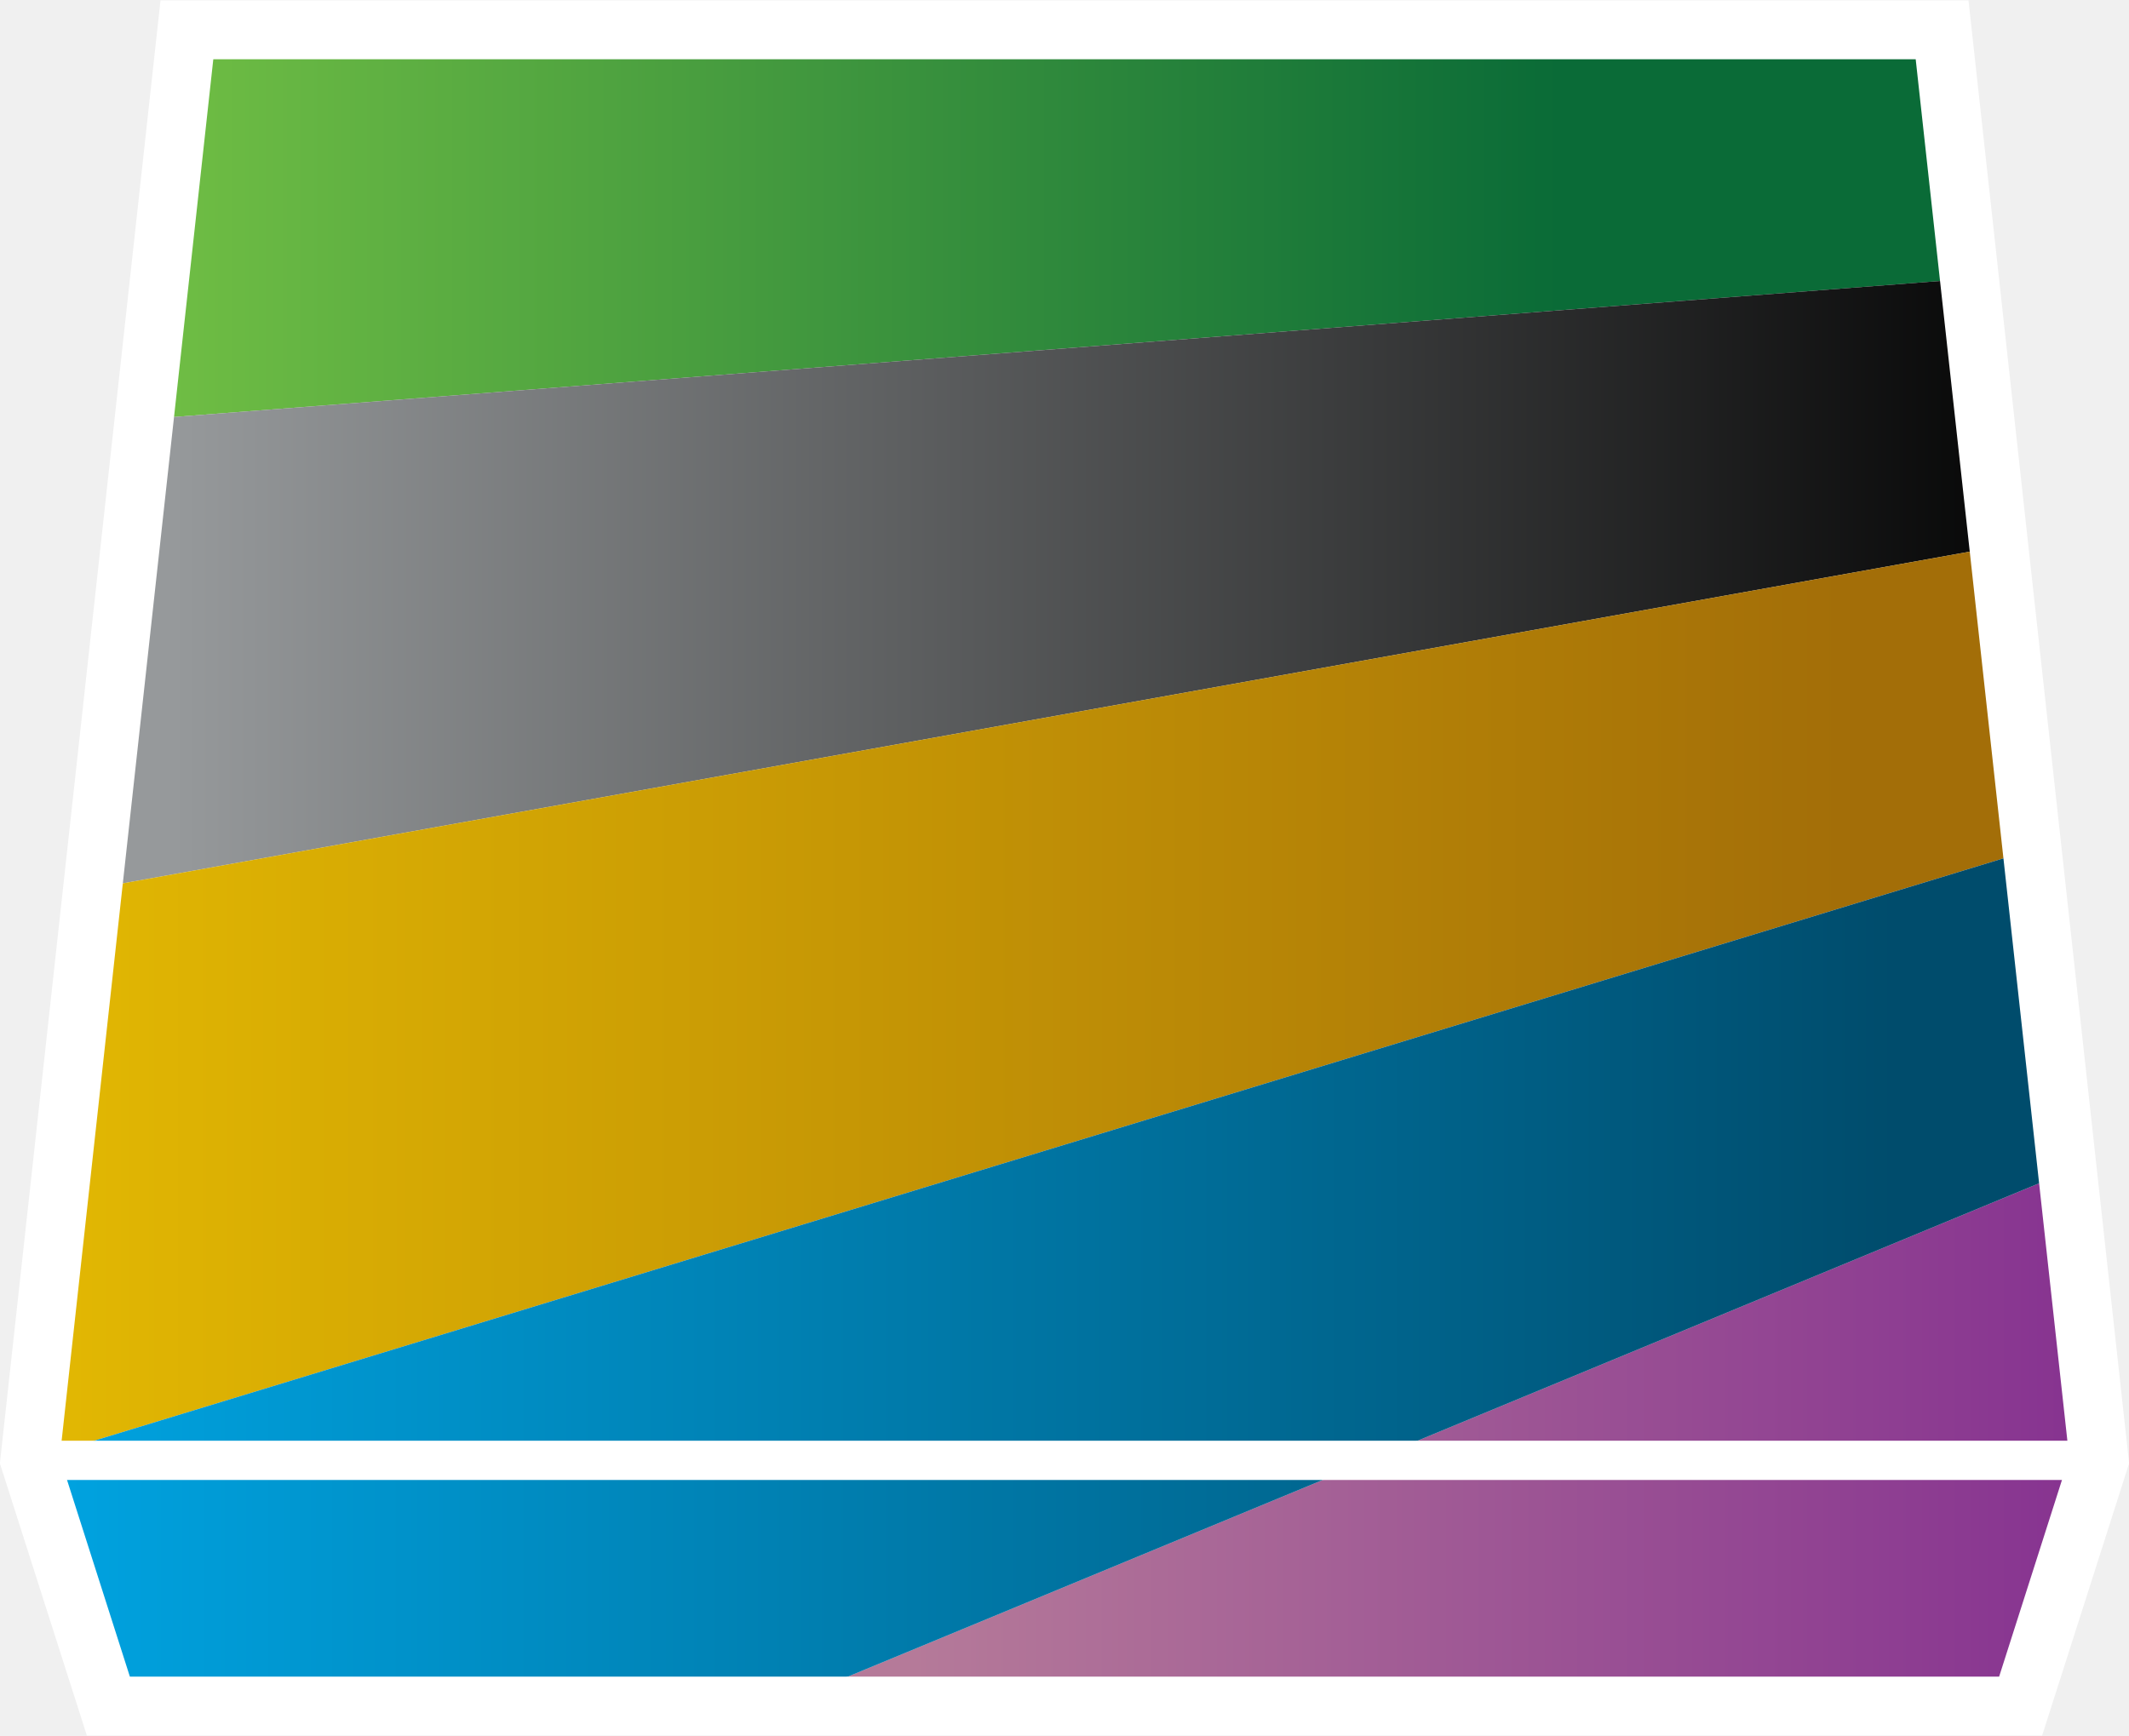
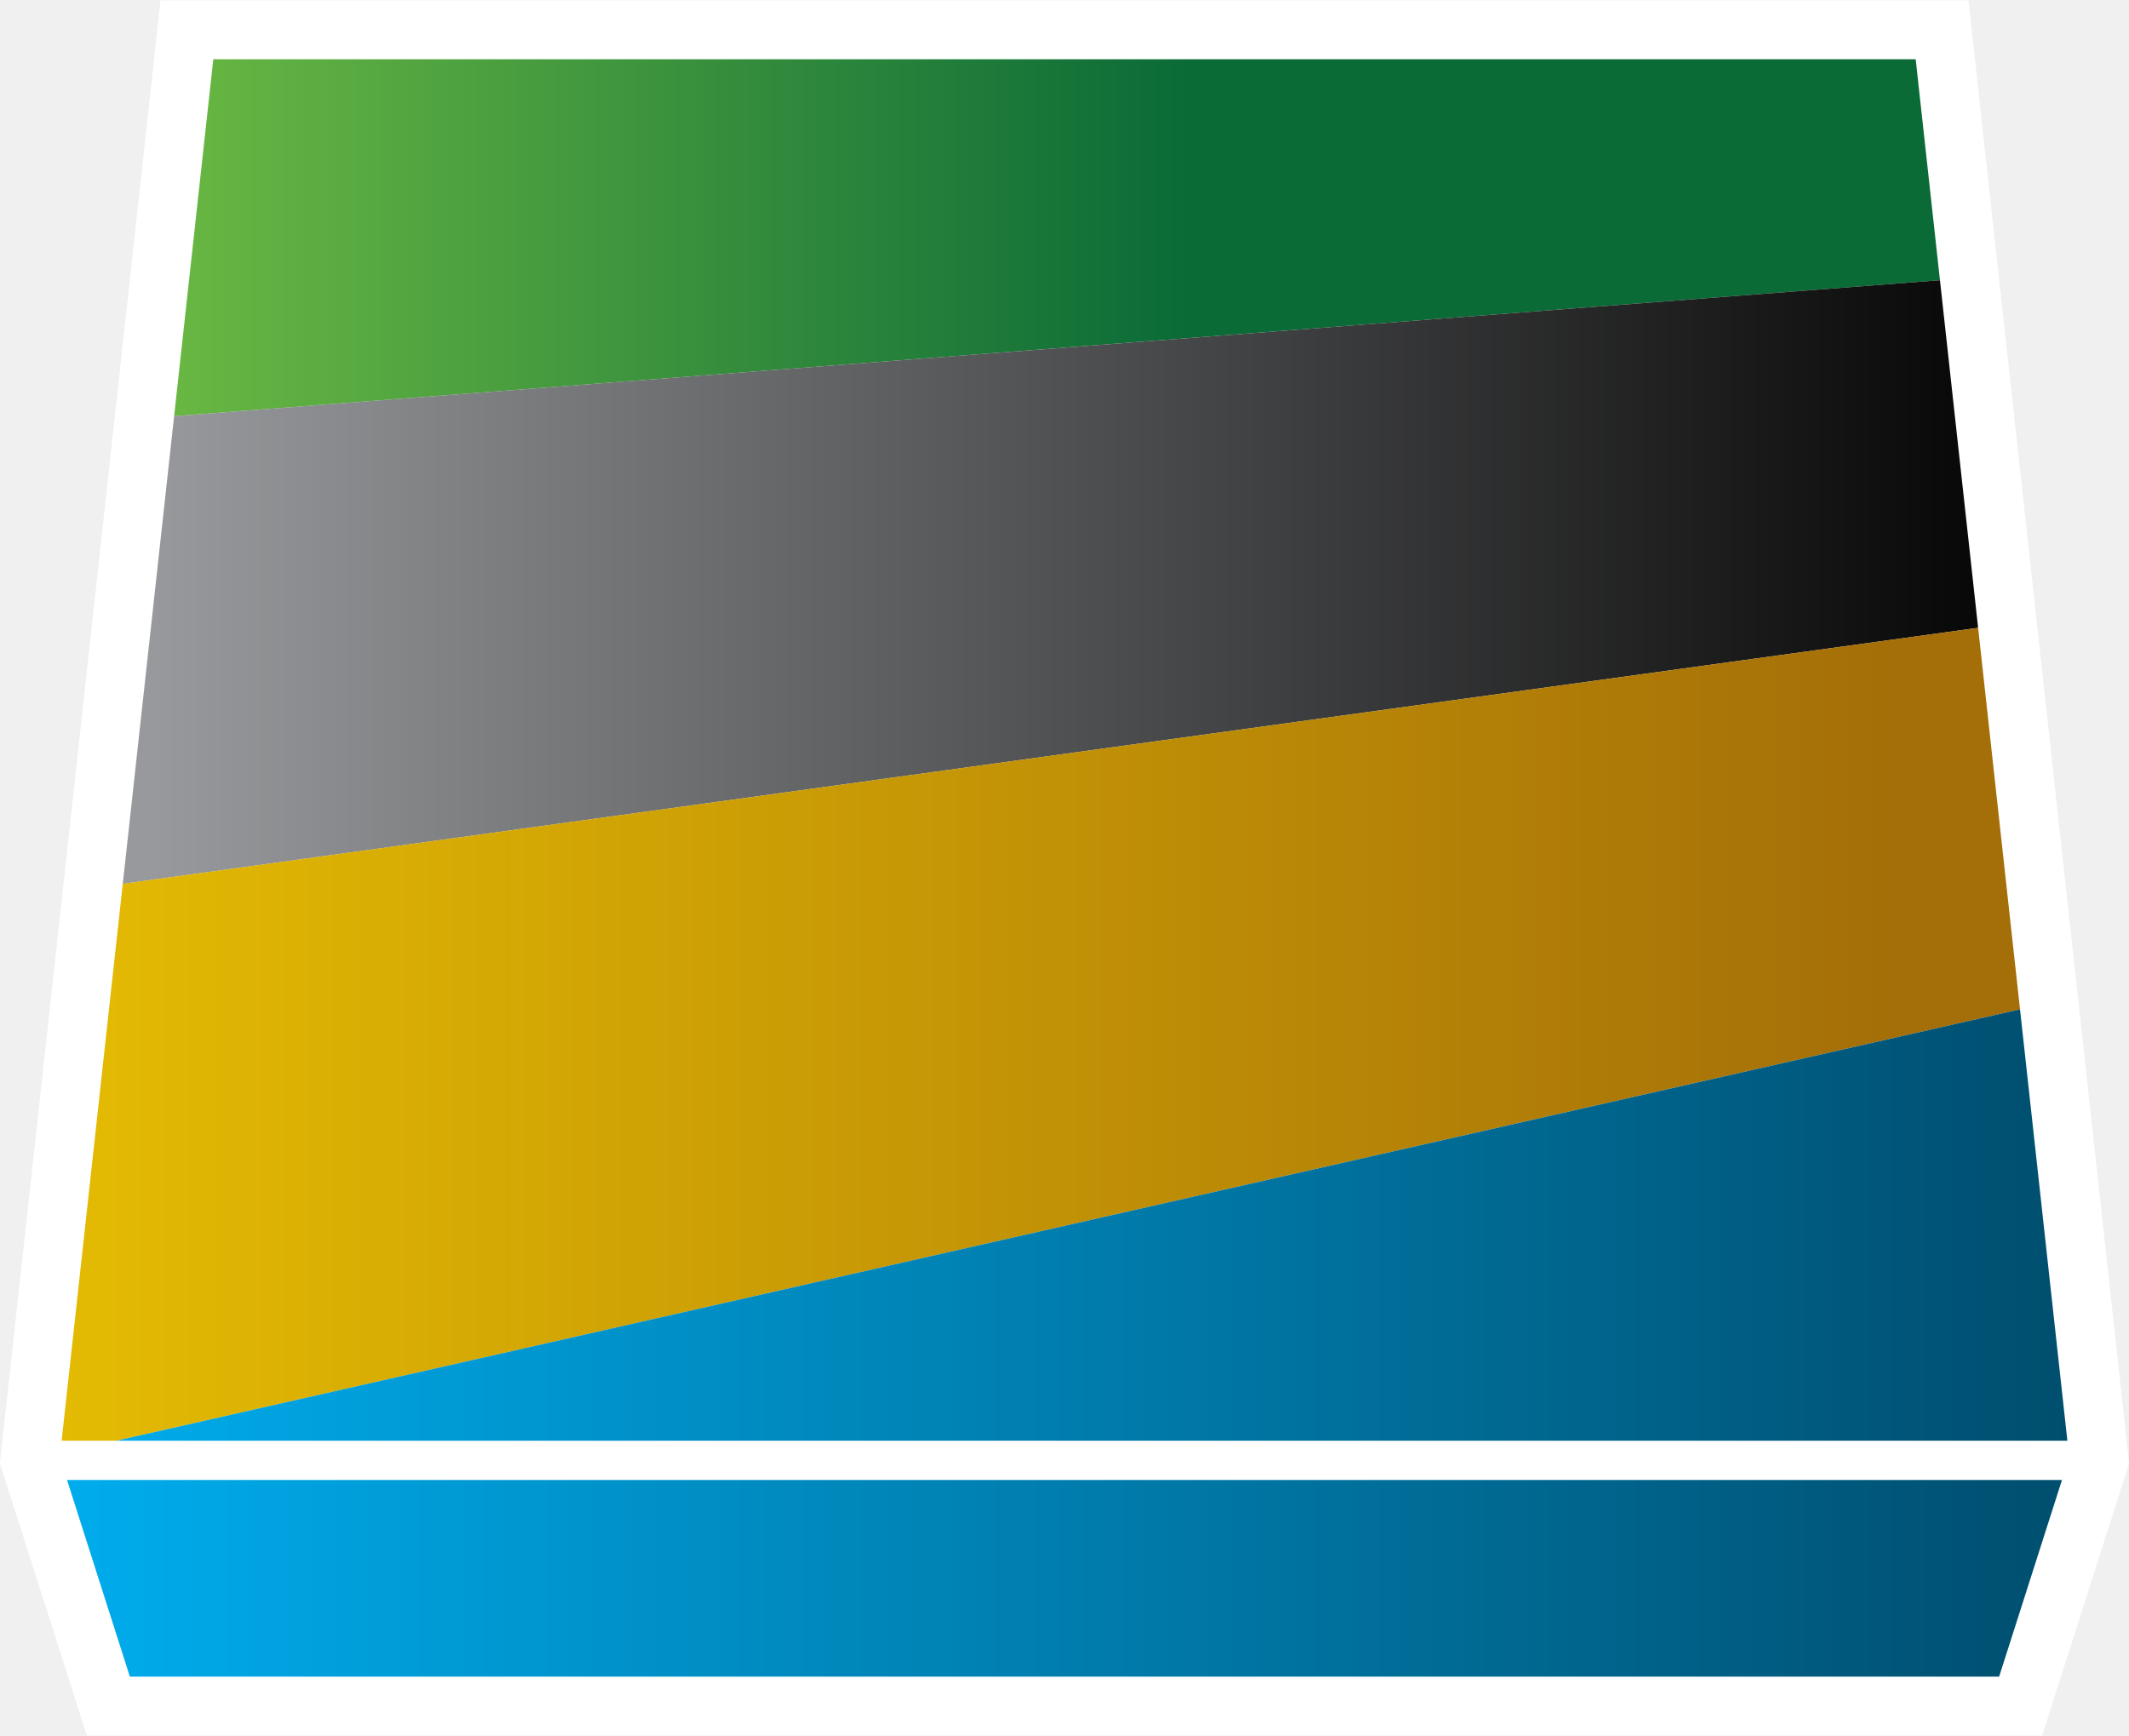
<svg xmlns="http://www.w3.org/2000/svg" id="Layer_1" data-name="Layer 1" viewBox="0 0 27.11 22.11">
  <defs>
    <style>
      .cls-1 {
-         clip-path: url(#clippath-4);
+         fill: url(#linear-gradient-2);
      }

      .cls-2 {
-         fill: url(#linear-gradient-2);
-       }
- 
-       .cls-3 {
        stroke-width: .5px;
      }

-       .cls-3, .cls-4, .cls-5 {
+       .cls-2, .cls-3, .cls-4 {
        fill: none;
      }

-       .cls-3, .cls-5 {
+       .cls-2, .cls-4 {
        stroke: #fff;
        stroke-miterlimit: 10;
      }

-       .cls-6 {
+       .cls-5 {
        fill: url(#linear-gradient-4);
      }

-       .cls-5 {
+       .cls-4 {
        stroke-width: .75px;
      }

-       .cls-7 {
+       .cls-6 {
        fill: url(#linear-gradient-3);
      }

-       .cls-8 {
+       .cls-7 {
        clip-path: url(#clippath-1);
      }

+       .cls-8 {
+         clip-path: url(#clippath-3);
+       }
+ 
      .cls-9 {
-         fill: url(#linear-gradient-5);
+         clip-path: url(#clippath-2);
      }

      .cls-10 {
-         clip-path: url(#clippath-3);
+         fill: url(#linear-gradient);
      }

      .cls-11 {
-         clip-path: url(#clippath-2);
-       }
- 
-       .cls-12 {
-         fill: url(#linear-gradient);
-       }
- 
-       .cls-13 {
        clip-path: url(#clippath);
      }
    </style>
    <clipPath id="clippath">
-       <polygon class="cls-4" points="9.89 21.73 25.73 21.73 26.73 18.6 26.33 14.92 9.89 21.73" />
+       <polygon class="cls-3" points="2.38 .37 1.84 5.33 25.08 3.54 24.73 .37 2.38 .37" />
    </clipPath>
-     <linearGradient id="linear-gradient" x1="-467.97" y1="889.56" x2="-466.97" y2="889.56" gradientTransform="translate(7892.25 15001.83) scale(16.84 -16.84)" gradientUnits="userSpaceOnUse">
-       <stop offset="0" stop-color="#b57a99" />
-       <stop offset="1" stop-color="#80298f" />
+     <linearGradient id="linear-gradient" x1="-335.57" y1="56.24" x2="-334.57" y2="56.24" gradientTransform="translate(6081.53 1021.83) scale(18.12 -18.12)" gradientUnits="userSpaceOnUse">
+       <stop offset="0" stop-color="#72bf44" />
+       <stop offset=".78" stop-color="#0b6b37" />
+       <stop offset=".81" stop-color="#0b6b37" />
+       <stop offset="1" stop-color="#0b6b37" />
    </linearGradient>
    <clipPath id="clippath-1">
-       <polygon class="cls-4" points="2.38 .38 1.84 5.34 25.08 3.55 24.73 .38 2.38 .38" />
+       <polygon class="cls-3" points="1.84 5.33 1.18 11.31 25.45 7.96 25.08 3.54 1.84 5.33" />
    </clipPath>
-     <linearGradient id="linear-gradient-2" x1="-467.97" y1="889.56" x2="-466.97" y2="889.56" gradientTransform="translate(10877.52 20676.32) scale(23.24 -23.24)" gradientUnits="userSpaceOnUse">
-       <stop offset="0" stop-color="#70be44" />
-       <stop offset=".78" stop-color="#0a6b37" />
-       <stop offset="1" stop-color="#0a6b37" />
+     <linearGradient id="linear-gradient-2" x1="-335.57" y1="56.25" x2="-334.57" y2="56.25" gradientTransform="translate(8146.37 1372.71) scale(24.27 -24.27)" gradientUnits="userSpaceOnUse">
+       <stop offset="0" stop-color="#97999c" />
+       <stop offset="1" stop-color="#000" />
    </linearGradient>
    <clipPath id="clippath-2">
-       <polygon class="cls-4" points="1.84 5.34 1.18 11.32 25.45 6.96 25.08 3.55 1.84 5.34" />
+       <polygon class="cls-3" points="1.18 11.31 .38 18.6 25.88 12.82 25.45 7.96 1.18 11.31" />
    </clipPath>
-     <linearGradient id="linear-gradient-3" x1="-467.97" y1="889.56" x2="-466.97" y2="889.56" gradientTransform="translate(11359.9 21599.09) scale(24.27 -24.27)" gradientUnits="userSpaceOnUse">
-       <stop offset="0" stop-color="#96999b" />
-       <stop offset="1" stop-color="#000" />
+     <linearGradient id="linear-gradient-3" x1="-335.57" y1="56.2" x2="-334.57" y2="56.2" gradientTransform="translate(8555.84 1446.19) scale(25.5 -25.5)" gradientUnits="userSpaceOnUse">
+       <stop offset="0" stop-color="#e9c103" />
+       <stop offset="1" stop-color="#a46e08" />
    </linearGradient>
    <clipPath id="clippath-3">
-       <polygon class="cls-4" points="1.18 11.32 .38 18.6 25.88 10.82 25.45 6.96 1.18 11.32" />
+       <polygon class="cls-3" points=".38 18.6 1.35 21.62 25.77 21.62 26.73 18.6 25.88 12.82 .38 18.6" />
    </clipPath>
-     <linearGradient id="linear-gradient-4" x1="-467.97" y1="889.56" x2="-466.97" y2="889.56" gradientTransform="translate(11931.28 22692.1) scale(25.5 -25.5)" gradientUnits="userSpaceOnUse">
-       <stop offset="0" stop-color="#e9c002" />
-       <stop offset="1" stop-color="#a36e08" />
-     </linearGradient>
-     <clipPath id="clippath-4">
-       <polygon class="cls-4" points=".38 18.6 1.38 21.73 9.89 21.73 26.33 14.92 25.88 10.82 .38 18.6" />
-     </clipPath>
-     <linearGradient id="linear-gradient-5" x1="-467.97" y1="889.56" x2="-466.97" y2="889.56" gradientTransform="translate(12141.96 23096.07) scale(25.95 -25.95)" gradientUnits="userSpaceOnUse">
-       <stop offset="0" stop-color="#00adee" />
-       <stop offset="1" stop-color="#004c6c" />
+     <linearGradient id="linear-gradient-4" x1="-335.57" y1="56.25" x2="-334.57" y2="56.25" gradientTransform="translate(8842.58 1499.31) scale(26.35 -26.35)" gradientUnits="userSpaceOnUse">
+       <stop offset="0" stop-color="#00aeef" />
+       <stop offset="1" stop-color="#004d6d" />
    </linearGradient>
  </defs>
-   <g class="cls-13">
-     <rect class="cls-12" x="9.89" y="14.92" width="16.84" height="6.81" />
+   <g class="cls-11">
+     <rect class="cls-10" x="1.84" y=".37" width="23.24" height="4.96" />
+   </g>
+   <g class="cls-7">
+     <rect class="cls-1" x="1.18" y="3.54" width="24.27" height="7.77" />
+   </g>
+   <g class="cls-9">
+     <rect class="cls-6" x=".38" y="7.96" width="25.5" height="10.64" />
  </g>
  <g class="cls-8">
-     <rect class="cls-2" x="1.84" y=".38" width="23.24" height="4.96" />
+     <rect class="cls-5" x=".38" y="12.82" width="26.35" height="8.81" />
  </g>
-   <g class="cls-11">
-     <rect class="cls-7" x="1.18" y="3.55" width="24.27" height="7.77" />
-   </g>
-   <g class="cls-10">
-     <rect class="cls-6" x=".38" y="6.96" width="25.5" height="11.64" />
-   </g>
-   <g class="cls-1">
-     <rect class="cls-9" x=".38" y="10.82" width="25.94" height="10.92" />
-   </g>
-   <polygon class="cls-5" points="25.73 21.73 1.38 21.73 .38 18.6 2.38 .38 24.73 .38 26.73 18.6 25.73 21.73" />
-   <line class="cls-3" x1=".38" y1="18.6" x2="26.73" y2="18.6" />
+   <polygon class="cls-4" points="25.73 21.73 1.38 21.73 .38 18.6 2.38 .38 24.73 .38 26.73 18.6 25.73 21.73" />
+   <line class="cls-2" x1=".38" y1="18.6" x2="26.73" y2="18.6" />
</svg>
